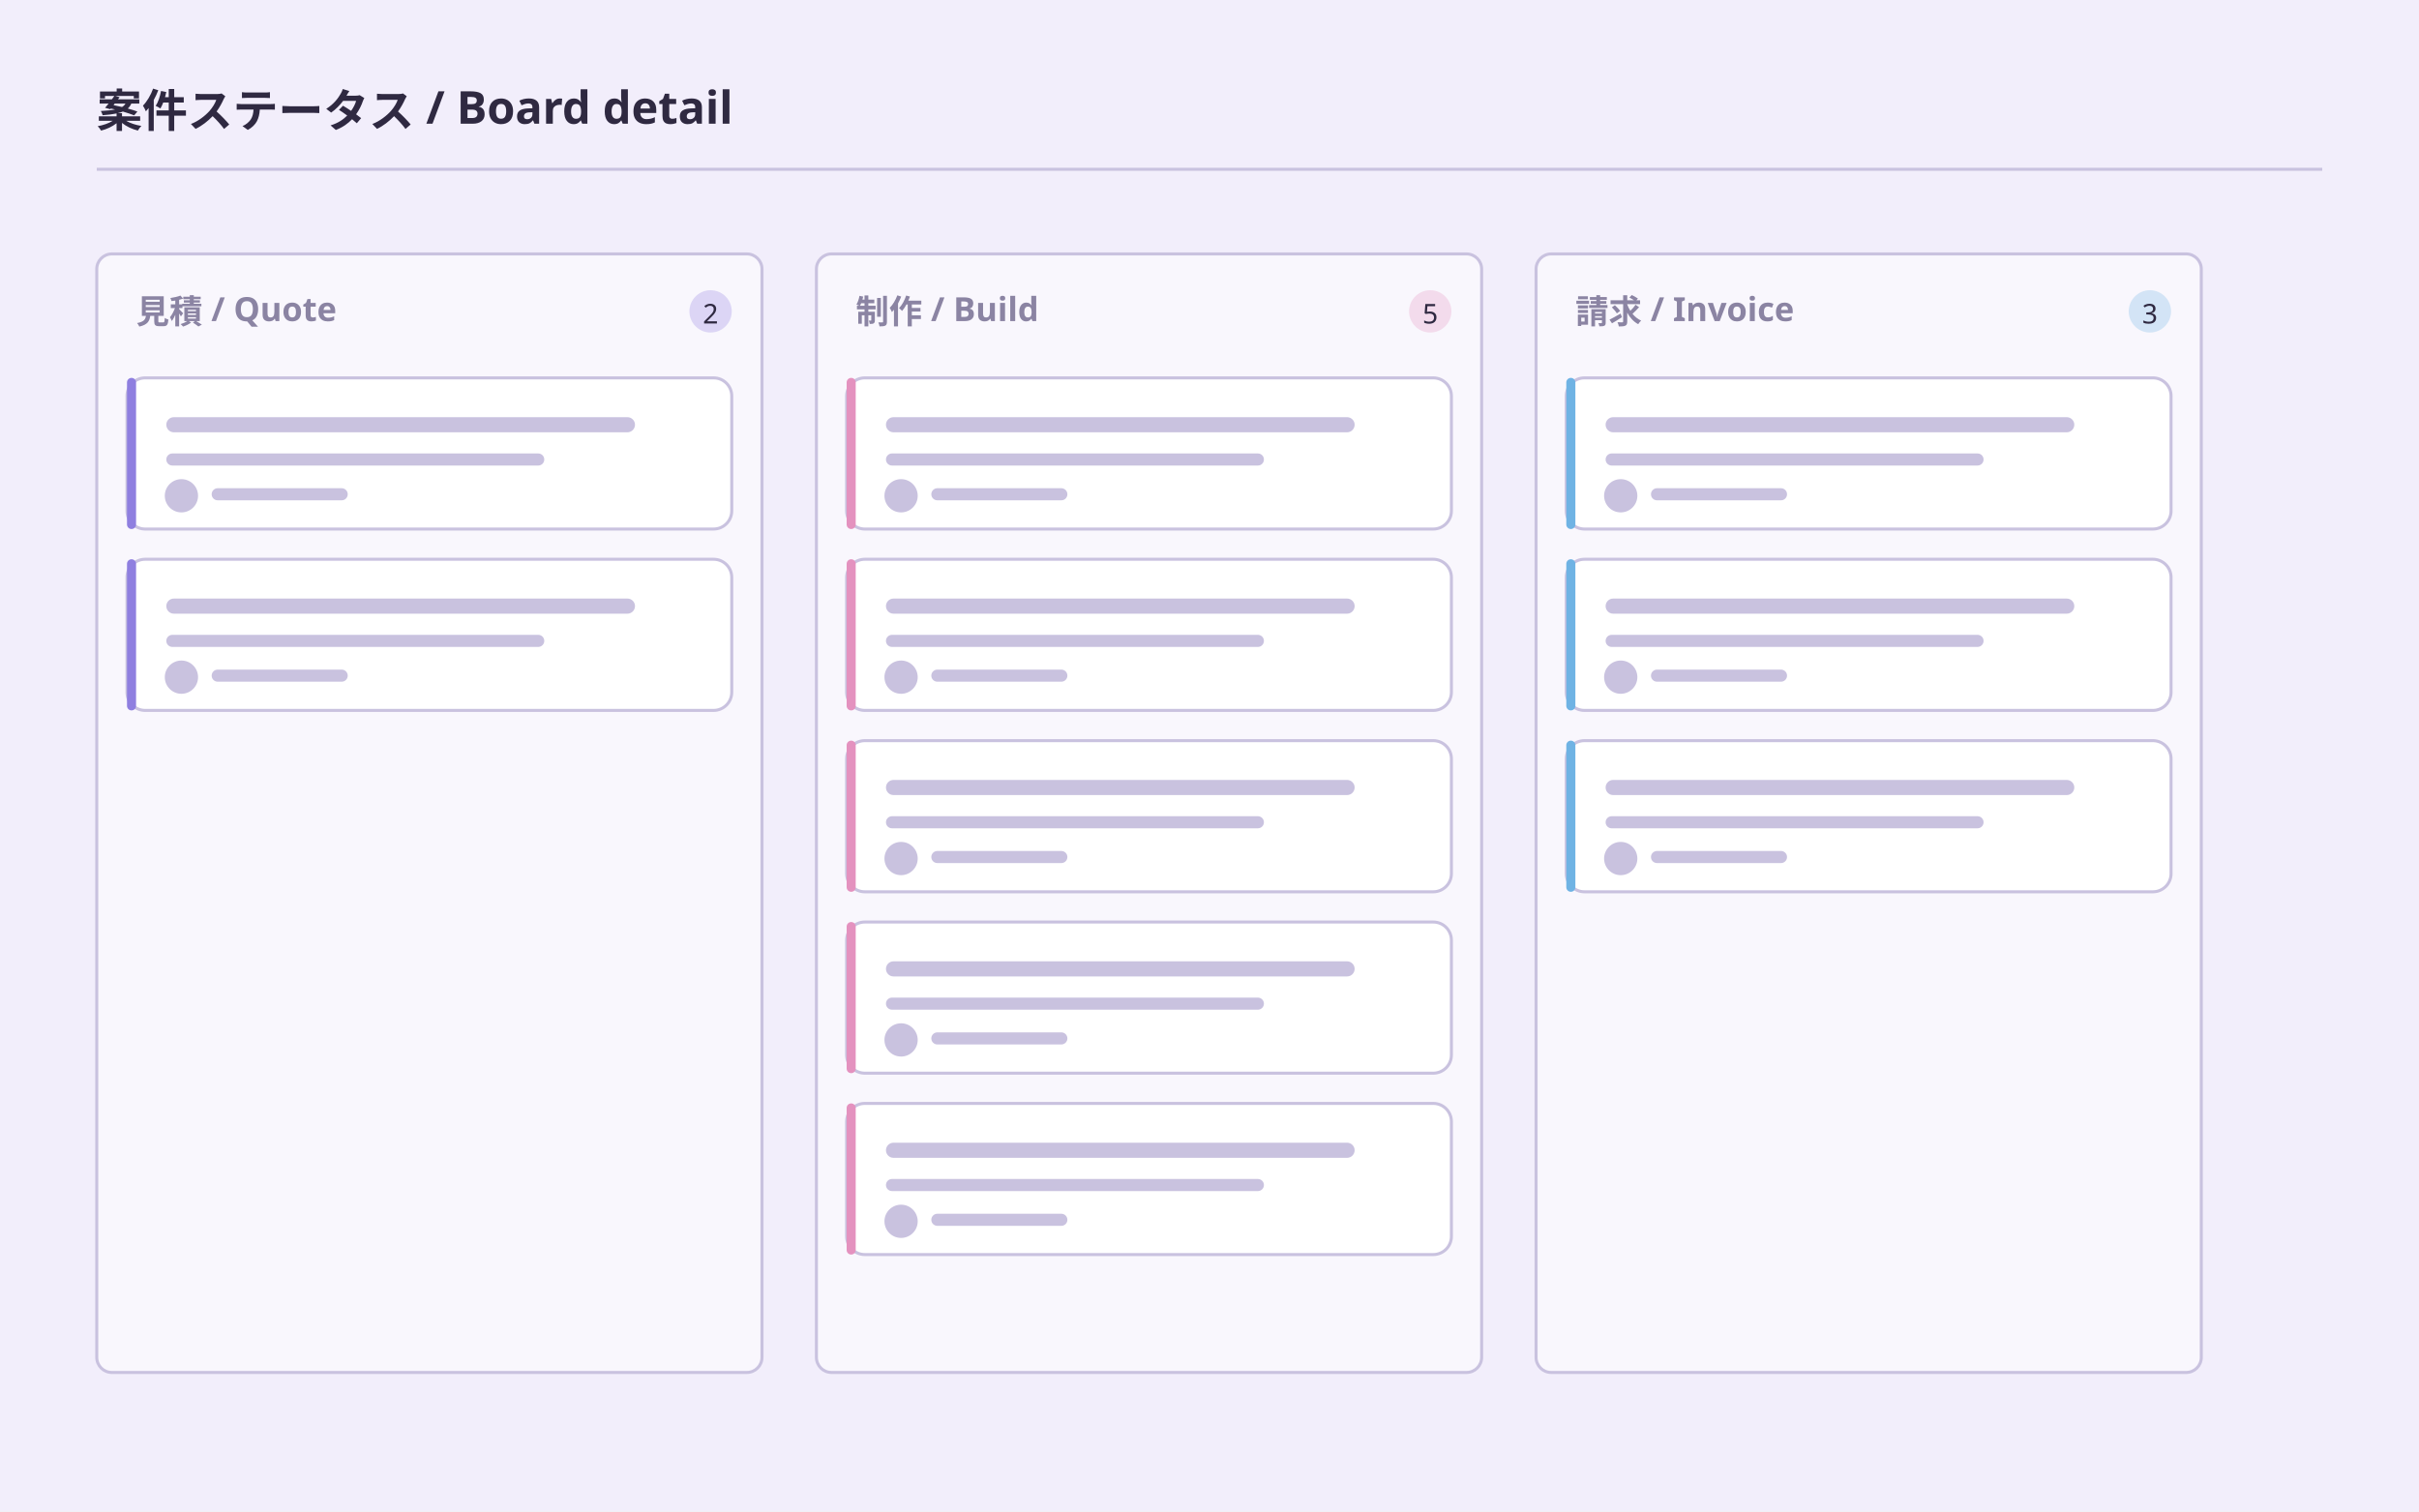
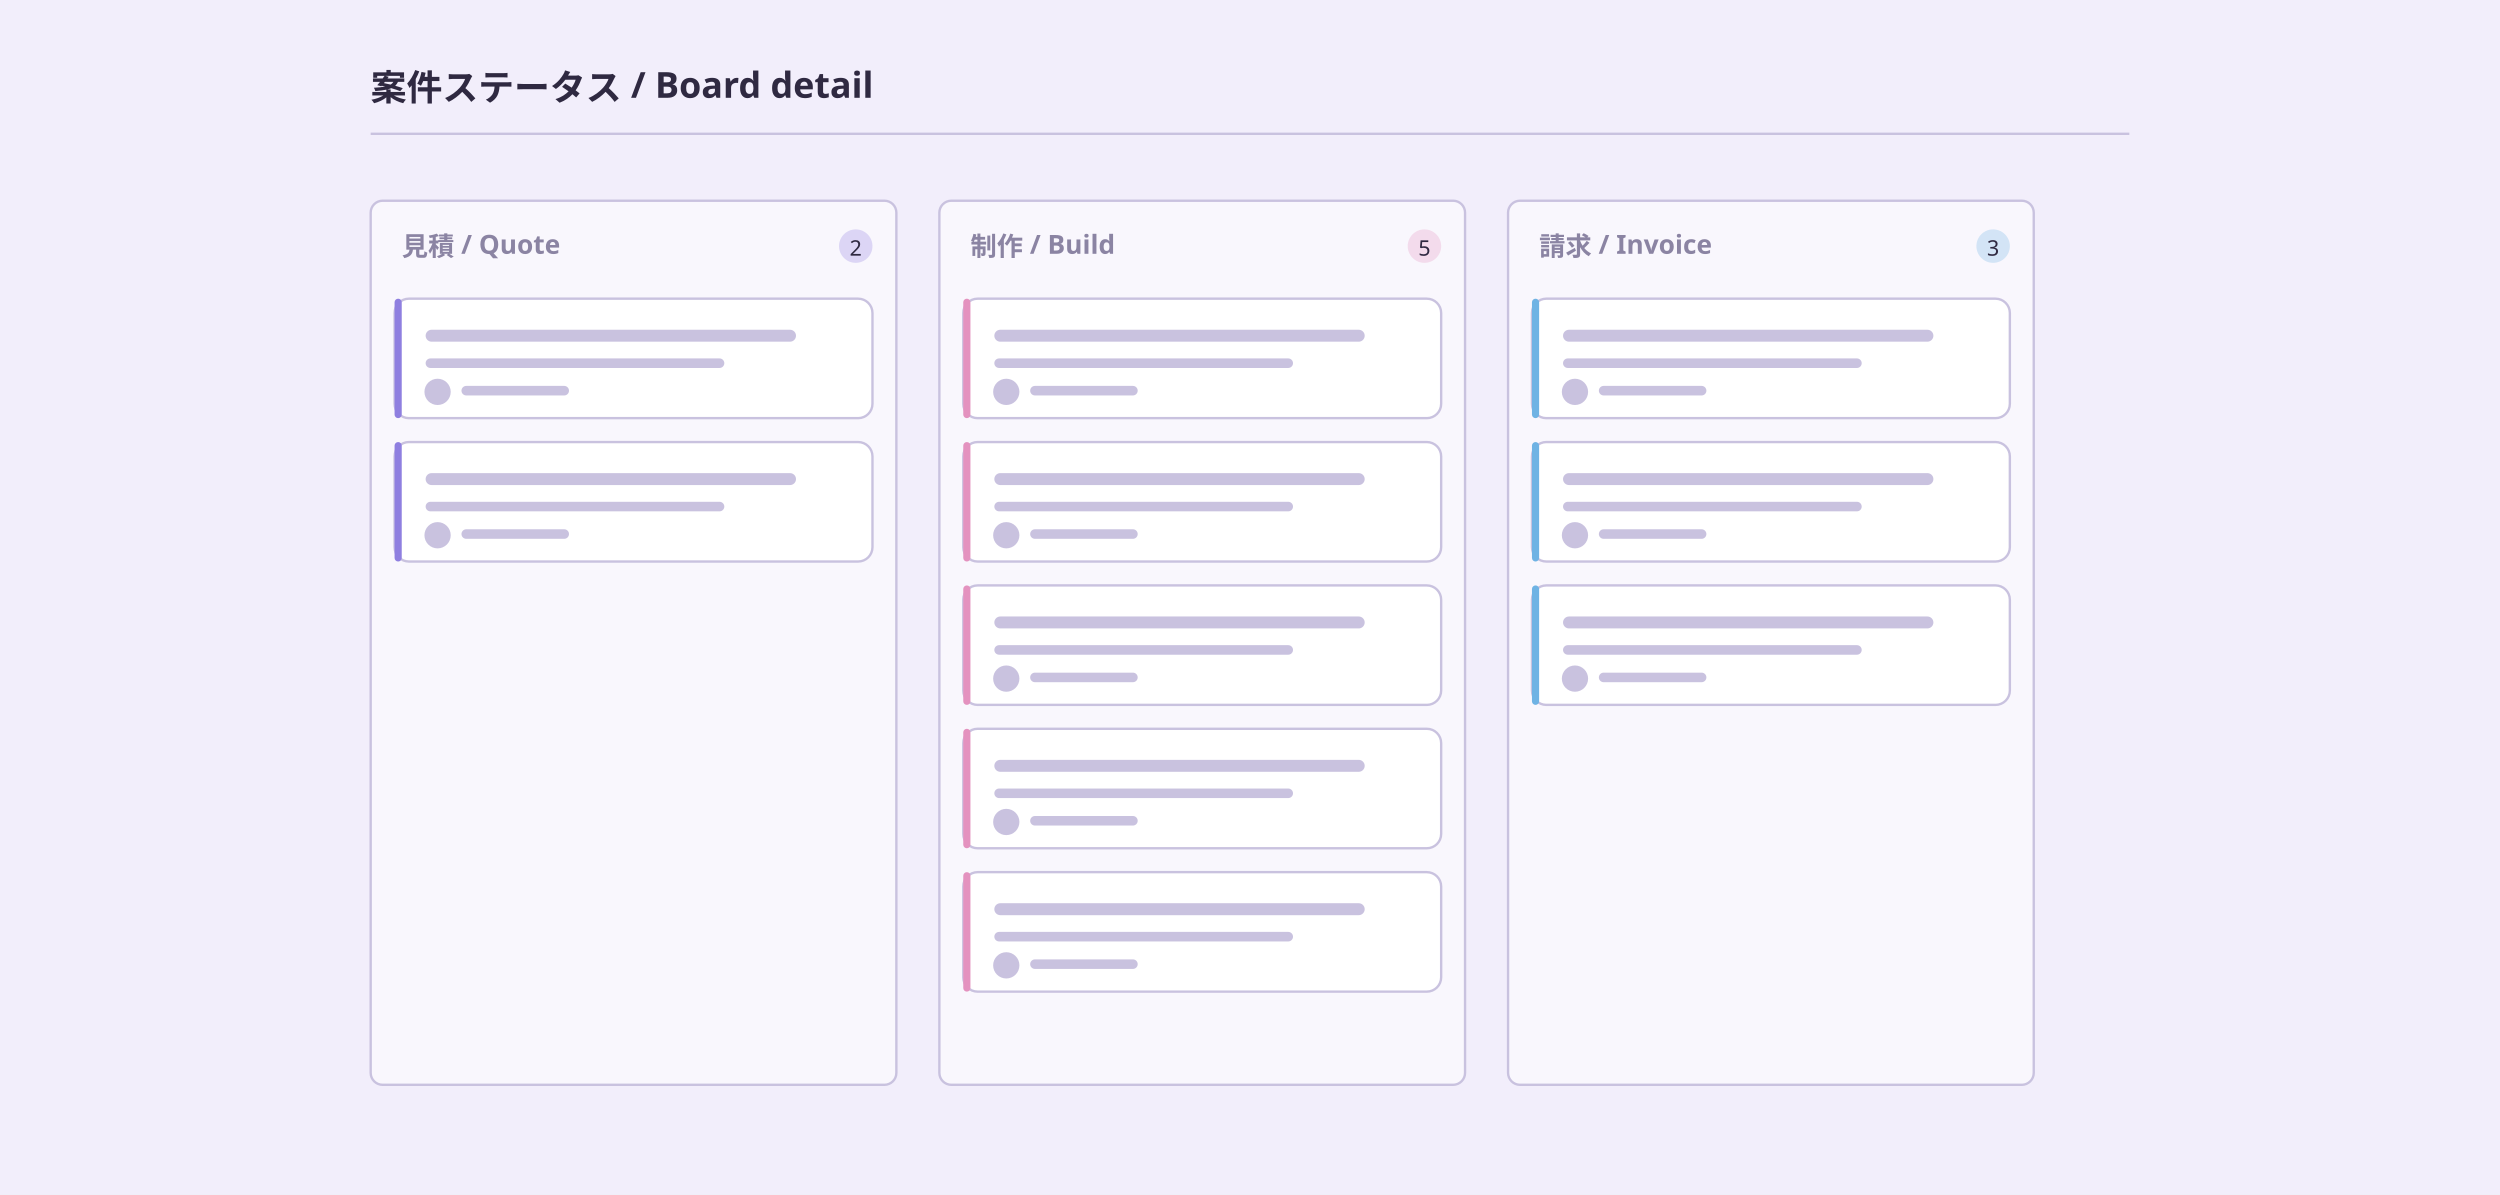
- <svg xmlns="http://www.w3.org/2000/svg" viewBox="0 0 1600 1000" width="1600" height="1000" role="img" aria-label="案件ステータス / Board detail">
+ <svg xmlns="http://www.w3.org/2000/svg" viewBox="0 0 1900 908" width="1900" height="908" role="img" aria-label="案件ステータス / Board detail">
  <defs>
    <marker id="tip" viewBox="0 0 10 10" refX="9" refY="5" markerWidth="7" markerHeight="7" orient="auto">
      <path d="M0 0 L10 5 L0 10 z" fill="#8b84a3" />
    </marker>
  </defs>
-   <rect width="1600" height="1000" fill="#f2eefb" />
-   <text x="64" y="84" fill="#2f2941" font-family="'Segoe UI',system-ui,sans-serif" font-size="30" font-weight="600" text-anchor="start" letter-spacing="0">案件ステータス / Board detail</text>
-   <line x1="64" y1="112" x2="1536" y2="112" stroke="#c9c2df" stroke-width="2" />
-   <rect x="64" y="168" width="440" height="740" rx="10" fill="rgba(255,255,255,.55)" stroke="#c9c2df" stroke-width="2" />
-   <text x="90" y="214" fill="#8b84a3" font-family="'Segoe UI',system-ui,sans-serif" font-size="22" font-weight="600" text-anchor="start" letter-spacing="0">見積 / Quote</text>
-   <circle cx="470" cy="206" r="14" fill="#8f7fe0" opacity="0.28" />
-   <text x="470" y="214" fill="#2f2941" font-family="'Segoe UI',system-ui,sans-serif" font-size="18" font-weight="400" text-anchor="middle" letter-spacing="0">2</text>
-   <rect x="84" y="250" width="400" height="100" rx="12" fill="#ffffff" stroke="#c9c2df" stroke-width="2" />
-   <rect x="84" y="250" width="6" height="100" rx="3" fill="#8f7fe0" />
-   <rect x="110" y="276" width="310" height="10" rx="5" fill="#c9c2df" />
-   <rect x="110" y="300" width="250" height="8" rx="4" fill="#c9c2df" />
-   <circle cx="120" cy="328" r="11" fill="#c9c2df" />
-   <rect x="140" y="323" width="90" height="8" rx="4" fill="#c9c2df" />
-   <rect x="84" y="370" width="400" height="100" rx="12" fill="#ffffff" stroke="#c9c2df" stroke-width="2" />
-   <rect x="84" y="370" width="6" height="100" rx="3" fill="#8f7fe0" />
-   <rect x="110" y="396" width="310" height="10" rx="5" fill="#c9c2df" />
-   <rect x="110" y="420" width="250" height="8" rx="4" fill="#c9c2df" />
-   <circle cx="120" cy="448" r="11" fill="#c9c2df" />
-   <rect x="140" y="443" width="90" height="8" rx="4" fill="#c9c2df" />
-   <rect x="540" y="168" width="440" height="740" rx="10" fill="rgba(255,255,255,.55)" stroke="#c9c2df" stroke-width="2" />
-   <text x="566" y="214" fill="#8b84a3" font-family="'Segoe UI',system-ui,sans-serif" font-size="22" font-weight="600" text-anchor="start" letter-spacing="0">制作 / Build</text>
-   <circle cx="946" cy="206" r="14" fill="#e492bf" opacity="0.28" />
-   <text x="946" y="214" fill="#2f2941" font-family="'Segoe UI',system-ui,sans-serif" font-size="18" font-weight="400" text-anchor="middle" letter-spacing="0">5</text>
-   <rect x="560" y="250" width="400" height="100" rx="12" fill="#ffffff" stroke="#c9c2df" stroke-width="2" />
-   <rect x="560" y="250" width="6" height="100" rx="3" fill="#e492bf" />
-   <rect x="586" y="276" width="310" height="10" rx="5" fill="#c9c2df" />
-   <rect x="586" y="300" width="250" height="8" rx="4" fill="#c9c2df" />
-   <circle cx="596" cy="328" r="11" fill="#c9c2df" />
-   <rect x="616" y="323" width="90" height="8" rx="4" fill="#c9c2df" />
-   <rect x="560" y="370" width="400" height="100" rx="12" fill="#ffffff" stroke="#c9c2df" stroke-width="2" />
-   <rect x="560" y="370" width="6" height="100" rx="3" fill="#e492bf" />
-   <rect x="586" y="396" width="310" height="10" rx="5" fill="#c9c2df" />
-   <rect x="586" y="420" width="250" height="8" rx="4" fill="#c9c2df" />
-   <circle cx="596" cy="448" r="11" fill="#c9c2df" />
-   <rect x="616" y="443" width="90" height="8" rx="4" fill="#c9c2df" />
-   <rect x="560" y="490" width="400" height="100" rx="12" fill="#ffffff" stroke="#c9c2df" stroke-width="2" />
-   <rect x="560" y="490" width="6" height="100" rx="3" fill="#e492bf" />
-   <rect x="586" y="516" width="310" height="10" rx="5" fill="#c9c2df" />
-   <rect x="586" y="540" width="250" height="8" rx="4" fill="#c9c2df" />
-   <circle cx="596" cy="568" r="11" fill="#c9c2df" />
-   <rect x="616" y="563" width="90" height="8" rx="4" fill="#c9c2df" />
-   <rect x="560" y="610" width="400" height="100" rx="12" fill="#ffffff" stroke="#c9c2df" stroke-width="2" />
-   <rect x="560" y="610" width="6" height="100" rx="3" fill="#e492bf" />
-   <rect x="586" y="636" width="310" height="10" rx="5" fill="#c9c2df" />
-   <rect x="586" y="660" width="250" height="8" rx="4" fill="#c9c2df" />
-   <circle cx="596" cy="688" r="11" fill="#c9c2df" />
-   <rect x="616" y="683" width="90" height="8" rx="4" fill="#c9c2df" />
-   <rect x="560" y="730" width="400" height="100" rx="12" fill="#ffffff" stroke="#c9c2df" stroke-width="2" />
-   <rect x="560" y="730" width="6" height="100" rx="3" fill="#e492bf" />
-   <rect x="586" y="756" width="310" height="10" rx="5" fill="#c9c2df" />
-   <rect x="586" y="780" width="250" height="8" rx="4" fill="#c9c2df" />
-   <circle cx="596" cy="808" r="11" fill="#c9c2df" />
-   <rect x="616" y="803" width="90" height="8" rx="4" fill="#c9c2df" />
-   <rect x="1016" y="168" width="440" height="740" rx="10" fill="rgba(255,255,255,.55)" stroke="#c9c2df" stroke-width="2" />
-   <text x="1042" y="214" fill="#8b84a3" font-family="'Segoe UI',system-ui,sans-serif" font-size="22" font-weight="600" text-anchor="start" letter-spacing="0">請求 / Invoice</text>
-   <circle cx="1422" cy="206" r="14" fill="#6fb3e4" opacity="0.28" />
-   <text x="1422" y="214" fill="#2f2941" font-family="'Segoe UI',system-ui,sans-serif" font-size="18" font-weight="400" text-anchor="middle" letter-spacing="0">3</text>
-   <rect x="1036" y="250" width="400" height="100" rx="12" fill="#ffffff" stroke="#c9c2df" stroke-width="2" />
-   <rect x="1036" y="250" width="6" height="100" rx="3" fill="#6fb3e4" />
-   <rect x="1062" y="276" width="310" height="10" rx="5" fill="#c9c2df" />
-   <rect x="1062" y="300" width="250" height="8" rx="4" fill="#c9c2df" />
-   <circle cx="1072" cy="328" r="11" fill="#c9c2df" />
-   <rect x="1092" y="323" width="90" height="8" rx="4" fill="#c9c2df" />
-   <rect x="1036" y="370" width="400" height="100" rx="12" fill="#ffffff" stroke="#c9c2df" stroke-width="2" />
-   <rect x="1036" y="370" width="6" height="100" rx="3" fill="#6fb3e4" />
-   <rect x="1062" y="396" width="310" height="10" rx="5" fill="#c9c2df" />
-   <rect x="1062" y="420" width="250" height="8" rx="4" fill="#c9c2df" />
-   <circle cx="1072" cy="448" r="11" fill="#c9c2df" />
-   <rect x="1092" y="443" width="90" height="8" rx="4" fill="#c9c2df" />
-   <rect x="1036" y="490" width="400" height="100" rx="12" fill="#ffffff" stroke="#c9c2df" stroke-width="2" />
-   <rect x="1036" y="490" width="6" height="100" rx="3" fill="#6fb3e4" />
-   <rect x="1062" y="516" width="310" height="10" rx="5" fill="#c9c2df" />
-   <rect x="1062" y="540" width="250" height="8" rx="4" fill="#c9c2df" />
-   <circle cx="1072" cy="568" r="11" fill="#c9c2df" />
-   <rect x="1092" y="563" width="90" height="8" rx="4" fill="#c9c2df" />
+   <rect width="1900" height="908" fill="#f2eefb" />
+   <g transform="translate(223.60 0) scale(0.908)">
+     <text x="64" y="84" fill="#2f2941" font-family="'Segoe UI',system-ui,sans-serif" font-size="30" font-weight="600" text-anchor="start" letter-spacing="0">案件ステータス / Board detail</text>
+     <line x1="64" y1="112" x2="1536" y2="112" stroke="#c9c2df" stroke-width="2" />
+     <rect x="64" y="168" width="440" height="740" rx="10" fill="rgba(255,255,255,.55)" stroke="#c9c2df" stroke-width="2" />
+     <text x="90" y="214" fill="#8b84a3" font-family="'Segoe UI',system-ui,sans-serif" font-size="22" font-weight="600" text-anchor="start" letter-spacing="0">見積 / Quote</text>
+     <circle cx="470" cy="206" r="14" fill="#8f7fe0" opacity="0.28" />
+     <text x="470" y="214" fill="#2f2941" font-family="'Segoe UI',system-ui,sans-serif" font-size="18" font-weight="400" text-anchor="middle" letter-spacing="0">2</text>
+     <rect x="84" y="250" width="400" height="100" rx="12" fill="#ffffff" stroke="#c9c2df" stroke-width="2" />
+     <rect x="84" y="250" width="6" height="100" rx="3" fill="#8f7fe0" />
+     <rect x="110" y="276" width="310" height="10" rx="5" fill="#c9c2df" />
+     <rect x="110" y="300" width="250" height="8" rx="4" fill="#c9c2df" />
+     <circle cx="120" cy="328" r="11" fill="#c9c2df" />
+     <rect x="140" y="323" width="90" height="8" rx="4" fill="#c9c2df" />
+     <rect x="84" y="370" width="400" height="100" rx="12" fill="#ffffff" stroke="#c9c2df" stroke-width="2" />
+     <rect x="84" y="370" width="6" height="100" rx="3" fill="#8f7fe0" />
+     <rect x="110" y="396" width="310" height="10" rx="5" fill="#c9c2df" />
+     <rect x="110" y="420" width="250" height="8" rx="4" fill="#c9c2df" />
+     <circle cx="120" cy="448" r="11" fill="#c9c2df" />
+     <rect x="140" y="443" width="90" height="8" rx="4" fill="#c9c2df" />
+     <rect x="540" y="168" width="440" height="740" rx="10" fill="rgba(255,255,255,.55)" stroke="#c9c2df" stroke-width="2" />
+     <text x="566" y="214" fill="#8b84a3" font-family="'Segoe UI',system-ui,sans-serif" font-size="22" font-weight="600" text-anchor="start" letter-spacing="0">制作 / Build</text>
+     <circle cx="946" cy="206" r="14" fill="#e492bf" opacity="0.28" />
+     <text x="946" y="214" fill="#2f2941" font-family="'Segoe UI',system-ui,sans-serif" font-size="18" font-weight="400" text-anchor="middle" letter-spacing="0">5</text>
+     <rect x="560" y="250" width="400" height="100" rx="12" fill="#ffffff" stroke="#c9c2df" stroke-width="2" />
+     <rect x="560" y="250" width="6" height="100" rx="3" fill="#e492bf" />
+     <rect x="586" y="276" width="310" height="10" rx="5" fill="#c9c2df" />
+     <rect x="586" y="300" width="250" height="8" rx="4" fill="#c9c2df" />
+     <circle cx="596" cy="328" r="11" fill="#c9c2df" />
+     <rect x="616" y="323" width="90" height="8" rx="4" fill="#c9c2df" />
+     <rect x="560" y="370" width="400" height="100" rx="12" fill="#ffffff" stroke="#c9c2df" stroke-width="2" />
+     <rect x="560" y="370" width="6" height="100" rx="3" fill="#e492bf" />
+     <rect x="586" y="396" width="310" height="10" rx="5" fill="#c9c2df" />
+     <rect x="586" y="420" width="250" height="8" rx="4" fill="#c9c2df" />
+     <circle cx="596" cy="448" r="11" fill="#c9c2df" />
+     <rect x="616" y="443" width="90" height="8" rx="4" fill="#c9c2df" />
+     <rect x="560" y="490" width="400" height="100" rx="12" fill="#ffffff" stroke="#c9c2df" stroke-width="2" />
+     <rect x="560" y="490" width="6" height="100" rx="3" fill="#e492bf" />
+     <rect x="586" y="516" width="310" height="10" rx="5" fill="#c9c2df" />
+     <rect x="586" y="540" width="250" height="8" rx="4" fill="#c9c2df" />
+     <circle cx="596" cy="568" r="11" fill="#c9c2df" />
+     <rect x="616" y="563" width="90" height="8" rx="4" fill="#c9c2df" />
+     <rect x="560" y="610" width="400" height="100" rx="12" fill="#ffffff" stroke="#c9c2df" stroke-width="2" />
+     <rect x="560" y="610" width="6" height="100" rx="3" fill="#e492bf" />
+     <rect x="586" y="636" width="310" height="10" rx="5" fill="#c9c2df" />
+     <rect x="586" y="660" width="250" height="8" rx="4" fill="#c9c2df" />
+     <circle cx="596" cy="688" r="11" fill="#c9c2df" />
+     <rect x="616" y="683" width="90" height="8" rx="4" fill="#c9c2df" />
+     <rect x="560" y="730" width="400" height="100" rx="12" fill="#ffffff" stroke="#c9c2df" stroke-width="2" />
+     <rect x="560" y="730" width="6" height="100" rx="3" fill="#e492bf" />
+     <rect x="586" y="756" width="310" height="10" rx="5" fill="#c9c2df" />
+     <rect x="586" y="780" width="250" height="8" rx="4" fill="#c9c2df" />
+     <circle cx="596" cy="808" r="11" fill="#c9c2df" />
+     <rect x="616" y="803" width="90" height="8" rx="4" fill="#c9c2df" />
+     <rect x="1016" y="168" width="440" height="740" rx="10" fill="rgba(255,255,255,.55)" stroke="#c9c2df" stroke-width="2" />
+     <text x="1042" y="214" fill="#8b84a3" font-family="'Segoe UI',system-ui,sans-serif" font-size="22" font-weight="600" text-anchor="start" letter-spacing="0">請求 / Invoice</text>
+     <circle cx="1422" cy="206" r="14" fill="#6fb3e4" opacity="0.28" />
+     <text x="1422" y="214" fill="#2f2941" font-family="'Segoe UI',system-ui,sans-serif" font-size="18" font-weight="400" text-anchor="middle" letter-spacing="0">3</text>
+     <rect x="1036" y="250" width="400" height="100" rx="12" fill="#ffffff" stroke="#c9c2df" stroke-width="2" />
+     <rect x="1036" y="250" width="6" height="100" rx="3" fill="#6fb3e4" />
+     <rect x="1062" y="276" width="310" height="10" rx="5" fill="#c9c2df" />
+     <rect x="1062" y="300" width="250" height="8" rx="4" fill="#c9c2df" />
+     <circle cx="1072" cy="328" r="11" fill="#c9c2df" />
+     <rect x="1092" y="323" width="90" height="8" rx="4" fill="#c9c2df" />
+     <rect x="1036" y="370" width="400" height="100" rx="12" fill="#ffffff" stroke="#c9c2df" stroke-width="2" />
+     <rect x="1036" y="370" width="6" height="100" rx="3" fill="#6fb3e4" />
+     <rect x="1062" y="396" width="310" height="10" rx="5" fill="#c9c2df" />
+     <rect x="1062" y="420" width="250" height="8" rx="4" fill="#c9c2df" />
+     <circle cx="1072" cy="448" r="11" fill="#c9c2df" />
+     <rect x="1092" y="443" width="90" height="8" rx="4" fill="#c9c2df" />
+     <rect x="1036" y="490" width="400" height="100" rx="12" fill="#ffffff" stroke="#c9c2df" stroke-width="2" />
+     <rect x="1036" y="490" width="6" height="100" rx="3" fill="#6fb3e4" />
+     <rect x="1062" y="516" width="310" height="10" rx="5" fill="#c9c2df" />
+     <rect x="1062" y="540" width="250" height="8" rx="4" fill="#c9c2df" />
+     <circle cx="1072" cy="568" r="11" fill="#c9c2df" />
+     <rect x="1092" y="563" width="90" height="8" rx="4" fill="#c9c2df" />
+   </g>
</svg>
